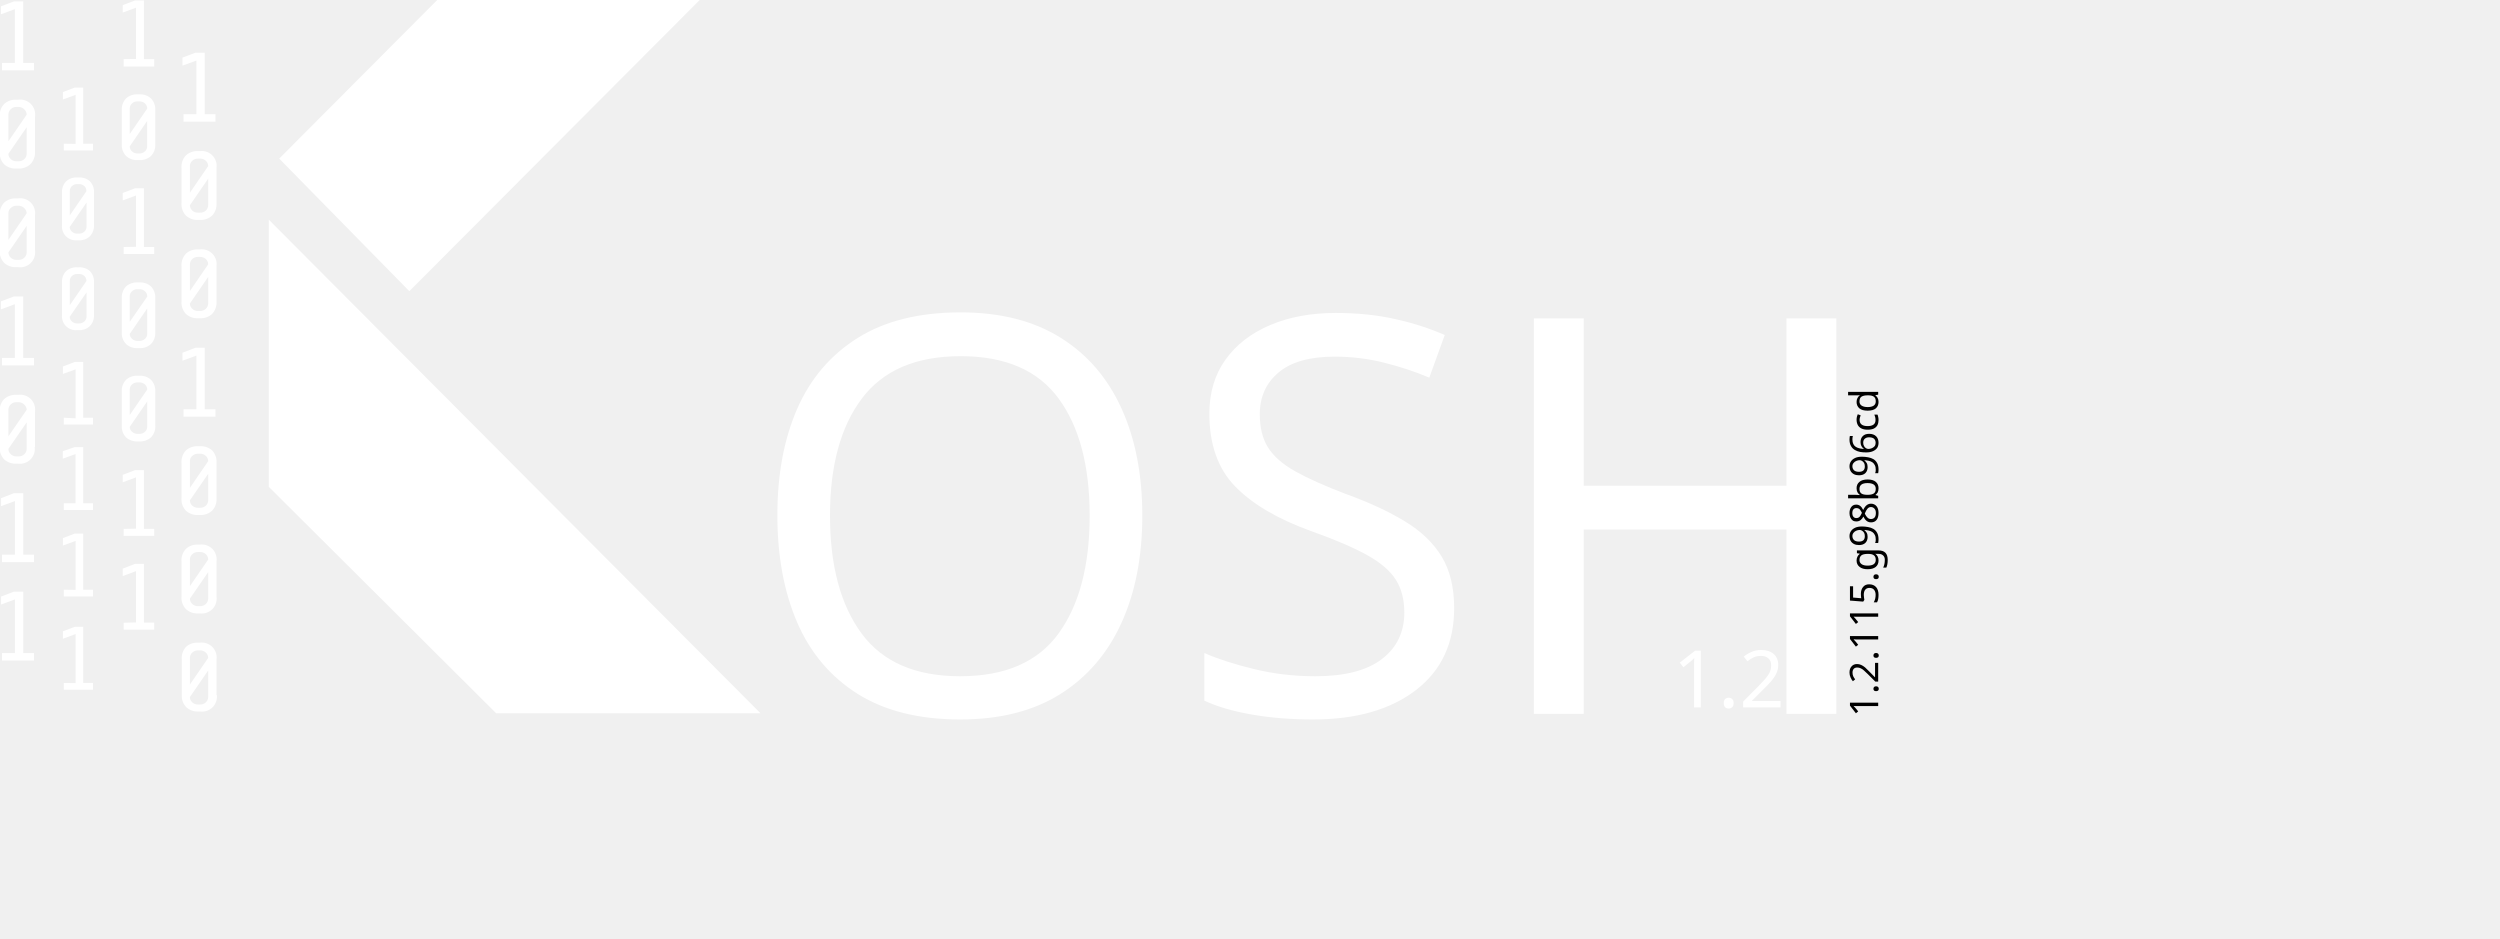
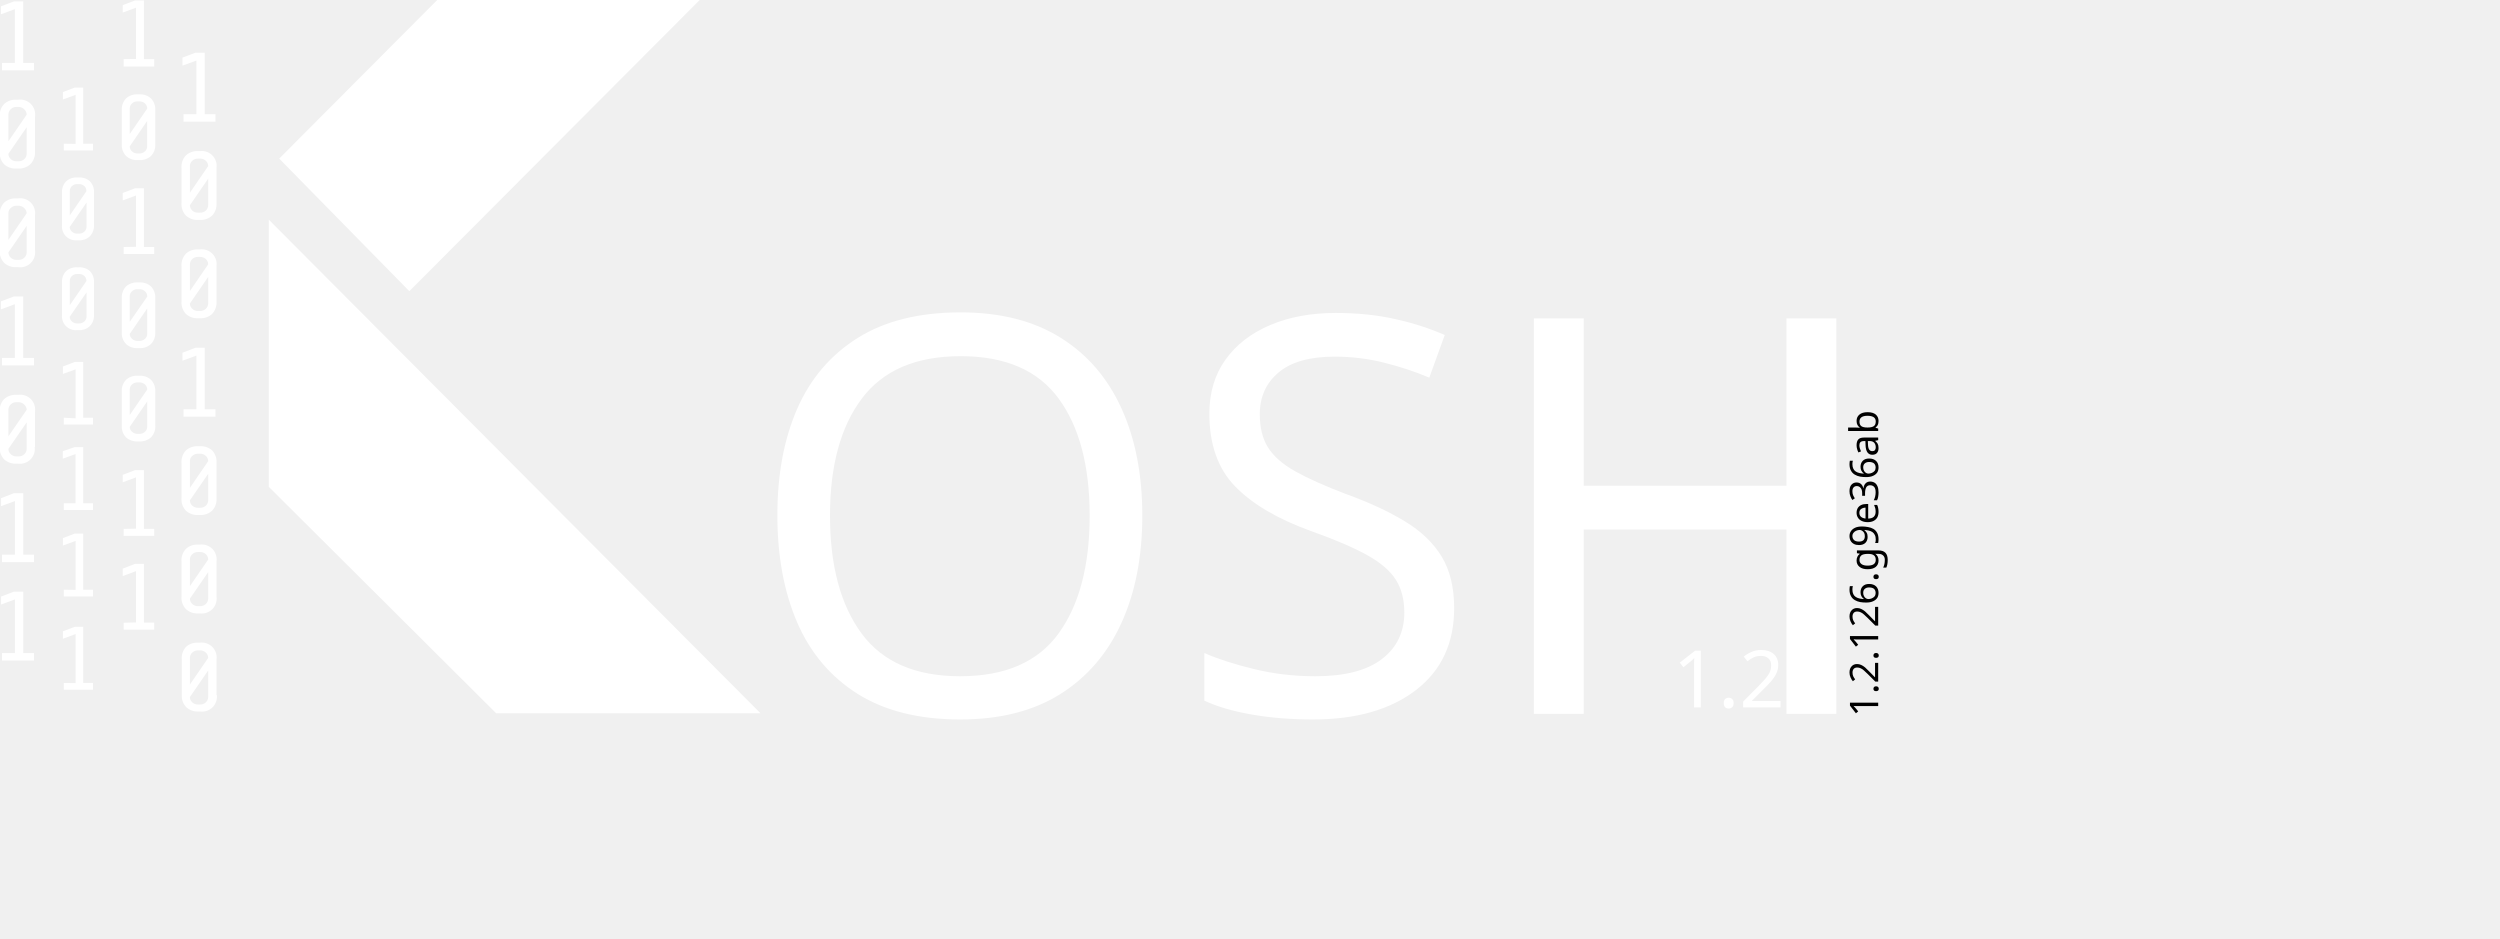
<svg xmlns="http://www.w3.org/2000/svg" id="Layer_1" data-name="Layer 1" viewBox="0 0 336.22 126.28" version="1.1">
  <defs id="defs5409">
    <style id="style5407">.cls-1{font-size:74.49px;font-family:BrandonGrotesque-Medium, Brandon Grotesque;font-weight:500;}.cls-1,.cls-2{fill:#fff;}</style>
  </defs>
  <text class="cls-1" transform="translate(100 96.01)" id="text5411">OSH</text>
  <polygon class="cls-2" points="55.05 39.16 94.1 0 58.8 0 37.55 21.33 55.05 39.16" id="polygon5419" />
  <polygon class="cls-2" points="36.15 29.54 36.15 65.47 66.73 95.93 102.28 95.93 36.15 29.54" id="polygon5421" />
  <path class="cls-2" d="M74.82,475.78v1h4.3v-1H77.67v-8.27H76.42l-1.74.66v1.07l1.87-.69v7.23Z" transform="translate(-74.55 -467.32)" id="path5423" />
  <path class="cls-2" d="M79.26,487.74V483A2,2,0,0,0,77,480.73h-.27a2.24,2.24,0,0,0-1.62.57,2.21,2.21,0,0,0-.6,1.68v4.76a2.23,2.23,0,0,0,.6,1.68,2.29,2.29,0,0,0,1.62.57H77a2.26,2.26,0,0,0,1.62-.57A2.23,2.23,0,0,0,79.26,487.74Zm-1.12-5-2.46,3.58v-3.58A1,1,0,0,1,76,482a1.07,1.07,0,0,1,.78-.3H77a1.09,1.09,0,0,1,.79.3A1,1,0,0,1,78.14,482.73ZM75.68,488l2.46-3.57V488a1,1,0,0,1-.31.71,1.09,1.09,0,0,1-.79.3h-.27a1.07,1.07,0,0,1-.78-.3A.93.93,0,0,1,75.68,488Z" transform="translate(-74.55 -467.32)" id="path5425" />
  <path class="cls-2" d="M79.26,501v-4.76A2,2,0,0,0,77,494h-.27a2.24,2.24,0,0,0-1.62.57,2.21,2.21,0,0,0-.6,1.68V501a2.2,2.2,0,0,0,.6,1.67,2.25,2.25,0,0,0,1.62.58H77A2,2,0,0,0,79.26,501Zm-1.12-5-2.46,3.58V496a.93.93,0,0,1,.31-.71,1.07,1.07,0,0,1,.78-.3H77a1.09,1.09,0,0,1,.79.3A1,1,0,0,1,78.14,496Zm-2.46,5.26,2.46-3.57v3.57a1,1,0,0,1-.31.71,1.09,1.09,0,0,1-.79.3h-.27a1.07,1.07,0,0,1-.78-.3A1,1,0,0,1,75.68,501.22Z" transform="translate(-74.55 -467.32)" id="path5427" />
  <path class="cls-2" d="M74.82,515.46v1h4.3v-1H77.67v-8.27H76.42l-1.74.66v1.07l1.87-.69v7.23Z" transform="translate(-74.55 -467.32)" id="path5429" />
  <path class="cls-2" d="M79.26,527.43v-4.76A2,2,0,0,0,77,520.42h-.27a2.24,2.24,0,0,0-1.62.57,2.21,2.21,0,0,0-.6,1.68v4.76a2.2,2.2,0,0,0,.6,1.67,2.25,2.25,0,0,0,1.62.58H77a2,2,0,0,0,2.22-2.25Zm-1.12-5L75.68,526v-3.58a1,1,0,0,1,.31-.71,1.07,1.07,0,0,1,.78-.3H77a1.09,1.09,0,0,1,.79.3A1,1,0,0,1,78.14,522.42Zm-2.46,5.26,2.46-3.57v3.57a1,1,0,0,1-.31.71,1.09,1.09,0,0,1-.79.3h-.27a1.07,1.07,0,0,1-.78-.3A.93.93,0,0,1,75.68,527.68Z" transform="translate(-74.55 -467.32)" id="path5431" />
  <path class="cls-2" d="M74.82,541.92v1h4.3v-1H77.68v-8.27H76.42l-1.73.67v1.07l1.87-.69v7.22Z" transform="translate(-74.55 -467.32)" id="path5433" />
  <path class="cls-2" d="M74.82,555.15v1h4.3v-1H77.68v-8.26H76.42l-1.73.66v1.07l1.87-.69v7.22Z" transform="translate(-74.55 -467.32)" id="path5435" />
  <path class="cls-2" d="M99.23,482.68v1h4.3v-1h-1.45v-8.27h-1.25l-1.74.66v1.08l1.87-.69v7.22Z" transform="translate(-74.55 -467.32)" id="path5437" />
  <path class="cls-2" d="M103.67,494.65v-4.76a2,2,0,0,0-2.22-2.25h-.27a2.24,2.24,0,0,0-1.62.57,2.21,2.21,0,0,0-.6,1.68v4.76a2.2,2.2,0,0,0,.6,1.67,2.28,2.28,0,0,0,1.62.58h.27a2.26,2.26,0,0,0,1.62-.58A2.2,2.2,0,0,0,103.67,494.65Zm-1.12-5-2.46,3.59v-3.59a.93.93,0,0,1,.31-.7,1.07,1.07,0,0,1,.78-.3h.27a1.09,1.09,0,0,1,.79.3A1,1,0,0,1,102.55,489.63Zm-2.46,5.27,2.46-3.57v3.57a1,1,0,0,1-.31.71,1.09,1.09,0,0,1-.79.29h-.27a1.06,1.06,0,0,1-.78-.29A1,1,0,0,1,100.09,494.9Z" transform="translate(-74.55 -467.32)" id="path5439" />
  <path class="cls-2" d="M103.67,507.87v-4.76a2,2,0,0,0-2.22-2.25h-.27a2.24,2.24,0,0,0-1.62.57,2.21,2.21,0,0,0-.6,1.68v4.76a2.23,2.23,0,0,0,.6,1.68,2.27,2.27,0,0,0,1.62.57h.27a2.26,2.26,0,0,0,1.62-.57A2.23,2.23,0,0,0,103.67,507.87Zm-1.12-5-2.46,3.59v-3.59a1,1,0,0,1,.31-.71,1.11,1.11,0,0,1,.78-.29h.27a1.13,1.13,0,0,1,.79.29A1,1,0,0,1,102.55,502.86Zm-2.46,5.27,2.46-3.58v3.58a1,1,0,0,1-.31.7,1.09,1.09,0,0,1-.79.3h-.27a1.07,1.07,0,0,1-.78-.3A.91.91,0,0,1,100.09,508.13Z" transform="translate(-74.55 -467.32)" id="path5441" />
  <path class="cls-2" d="M99.23,522.36v1h4.3v-1h-1.45v-8.27h-1.25l-1.74.67v1.07l1.87-.69v7.22Z" transform="translate(-74.55 -467.32)" id="path5443" />
  <path class="cls-2" d="M103.67,534.34v-4.77a2.24,2.24,0,0,0-.59-1.68,2.3,2.3,0,0,0-1.63-.56h-.27a2.28,2.28,0,0,0-1.62.56,2.21,2.21,0,0,0-.6,1.68v4.77a2.2,2.2,0,0,0,.6,1.67,2.27,2.27,0,0,0,1.62.57h.27a2.26,2.26,0,0,0,1.62-.57A2.2,2.2,0,0,0,103.67,534.34Zm-1.12-5-2.46,3.59v-3.59a.91.91,0,0,1,.31-.7,1.07,1.07,0,0,1,.78-.3h.27a1.09,1.09,0,0,1,.79.3A1,1,0,0,1,102.55,529.32Zm-2.46,5.27,2.46-3.57v3.57a1,1,0,0,1-.31.71,1.13,1.13,0,0,1-.79.29h-.27a1.11,1.11,0,0,1-.78-.29A1,1,0,0,1,100.09,534.59Z" transform="translate(-74.55 -467.32)" id="path5445" />
  <path class="cls-2" d="M103.67,547.57v-4.76a2,2,0,0,0-2.22-2.25h-.27a2.24,2.24,0,0,0-1.62.57,2.21,2.21,0,0,0-.6,1.68v4.76a2.2,2.2,0,0,0,.6,1.67,2.23,2.23,0,0,0,1.62.58h.27a2,2,0,0,0,2.22-2.25Zm-1.12-5-2.46,3.58v-3.58a.93.93,0,0,1,.31-.71,1.07,1.07,0,0,1,.78-.3h.27a1.09,1.09,0,0,1,.79.3A1,1,0,0,1,102.55,542.56Zm-2.46,5.26,2.46-3.57v3.57a1,1,0,0,1-.31.71,1.09,1.09,0,0,1-.79.3h-.27a1.07,1.07,0,0,1-.78-.3A1,1,0,0,1,100.09,547.82Z" transform="translate(-74.55 -467.32)" id="path5447" />
  <path class="cls-2" d="M103.67,560.8V556a2,2,0,0,0-2.22-2.25h-.27a2.24,2.24,0,0,0-1.62.57A2.21,2.21,0,0,0,99,556v4.76a2.2,2.2,0,0,0,.6,1.67,2.23,2.23,0,0,0,1.62.58h.27a2,2,0,0,0,2.22-2.25Zm-1.12-5-2.46,3.58v-3.58a.93.93,0,0,1,.31-.71,1.07,1.07,0,0,1,.78-.3h.27a1.09,1.09,0,0,1,.79.3A1,1,0,0,1,102.55,555.79Zm-2.46,5.26,2.46-3.57v3.57a1,1,0,0,1-.31.71,1.09,1.09,0,0,1-.79.3h-.27a1.07,1.07,0,0,1-.78-.3A.93.93,0,0,1,100.09,561.05Z" transform="translate(-74.55 -467.32)" id="path5449" />
  <path class="cls-2" d="M91.18,475.27v1h4.11v-1H93.91v-7.89h-1.2l-1.65.63v1l1.78-.66v6.9Z" transform="translate(-74.55 -467.32)" id="path5451" />
  <path class="cls-2" d="M95.43,486.71v-4.55a2.1,2.1,0,0,0-.57-1.6,2.13,2.13,0,0,0-1.55-.55h-.26a2.13,2.13,0,0,0-1.55.55,2.1,2.1,0,0,0-.57,1.6v4.55a2.06,2.06,0,0,0,.58,1.59,2.12,2.12,0,0,0,1.54.55h.26a2.12,2.12,0,0,0,1.54-.55A2.06,2.06,0,0,0,95.43,486.71Zm-1.08-4.79L92,485.34v-3.42a.9.9,0,0,1,.29-.68,1,1,0,0,1,.75-.28h.26a1,1,0,0,1,.75.28A.9.9,0,0,1,94.35,481.92ZM92,487l2.34-3.41V487a.88.88,0,0,1-.29.67,1.05,1.05,0,0,1-.75.29h-.26a1.05,1.05,0,0,1-.75-.29A.88.88,0,0,1,92,487Z" transform="translate(-74.55 -467.32)" id="path5453" />
  <path class="cls-2" d="M91.18,500.54v.94h4.11v-.94H93.91v-7.9h-1.2l-1.65.63v1l1.78-.66v6.9Z" transform="translate(-74.55 -467.32)" id="path5455" />
  <path class="cls-2" d="M95.43,512v-4.55a2.14,2.14,0,0,0-.57-1.61,2.17,2.17,0,0,0-1.55-.54h-.26a2.17,2.17,0,0,0-1.55.54,2.14,2.14,0,0,0-.57,1.61V512a2.06,2.06,0,0,0,.58,1.59,2.12,2.12,0,0,0,1.54.55h.26a2.12,2.12,0,0,0,1.54-.55A2.06,2.06,0,0,0,95.43,512Zm-1.08-4.79L92,510.6v-3.42a.9.9,0,0,1,.29-.68,1,1,0,0,1,.75-.28h.26a1,1,0,0,1,.75.28A.9.9,0,0,1,94.35,507.18Zm-2.34,5,2.34-3.41v3.41a.88.88,0,0,1-.29.67,1.05,1.05,0,0,1-.75.29h-.26a1.05,1.05,0,0,1-.75-.29A.88.88,0,0,1,92,512.21Z" transform="translate(-74.55 -467.32)" id="path5457" />
  <path class="cls-2" d="M91.18,538.45v.94h4.11v-.94H93.91v-7.9h-1.2l-1.65.63v1l1.78-.66v6.9Z" transform="translate(-74.55 -467.32)" id="path5459" />
  <path class="cls-2" d="M95.43,524.5V520a2.1,2.1,0,0,0-.57-1.6,2.13,2.13,0,0,0-1.55-.55h-.26a2.13,2.13,0,0,0-1.55.55,2.1,2.1,0,0,0-.57,1.6v4.55a2.09,2.09,0,0,0,.58,1.6,2.16,2.16,0,0,0,1.54.54h.26a2.16,2.16,0,0,0,1.54-.54A2.09,2.09,0,0,0,95.43,524.5Zm-1.08-4.79L92,523.13v-3.42a.9.9,0,0,1,.29-.68,1.09,1.09,0,0,1,.75-.28h.26a1.09,1.09,0,0,1,.75.28A.9.9,0,0,1,94.35,519.71Zm-2.34,5,2.34-3.41v3.41a.88.88,0,0,1-.29.67,1.05,1.05,0,0,1-.75.29h-.26a1.05,1.05,0,0,1-.75-.29A.88.88,0,0,1,92,524.74Z" transform="translate(-74.55 -467.32)" id="path5461" />
  <path class="cls-2" d="M91.18,551.07V552h4.11v-.95H93.91v-7.9h-1.2l-1.65.64v1l1.78-.66v6.9Z" transform="translate(-74.55 -467.32)" id="path5463" />
  <path class="cls-2" d="M83.13,486.65v.91h3.93v-.91H85.74V479.1H84.6l-1.59.6v1l1.71-.63v6.6Z" transform="translate(-74.55 -467.32)" id="path5465" />
  <path class="cls-2" d="M87.19,497.59v-4.35a2,2,0,0,0-.54-1.53,2,2,0,0,0-1.49-.52h-.24a2,2,0,0,0-1.48.52,2,2,0,0,0-.55,1.53v4.35a1.86,1.86,0,0,0,2,2.05h.24a2,2,0,0,0,1.48-.52A2,2,0,0,0,87.19,497.59Zm-1-4.58-2.25,3.27V493a.88.88,0,0,1,.28-.65,1,1,0,0,1,.72-.27h.24a1,1,0,0,1,.72.27A.89.89,0,0,1,86.17,493Zm-2.25,4.81,2.25-3.26v3.26a.89.89,0,0,1-.29.65,1,1,0,0,1-.72.27h-.24a1,1,0,0,1-.72-.27A.88.88,0,0,1,83.92,497.82Z" transform="translate(-74.55 -467.32)" id="path5467" />
  <path class="cls-2" d="M83.13,535v.91h3.93V535H85.74v-7.55H84.6L83,528v1l1.71-.62V535Z" transform="translate(-74.55 -467.32)" id="path5469" />
  <path class="cls-2" d="M83.13,559.17v.91h3.93v-.91H85.74v-7.55H84.6l-1.59.6v1l1.71-.63v6.6Z" transform="translate(-74.55 -467.32)" id="path5471" />
  <path class="cls-2" d="M83.13,523.5v.91h3.93v-.91H85.74V516H84.6l-1.59.61v1l1.71-.62v6.59Z" transform="translate(-74.55 -467.32)" id="path5473" />
  <path class="cls-2" d="M87.19,509.67v-4.35a2,2,0,0,0-.54-1.53,2,2,0,0,0-1.49-.52h-.24a2,2,0,0,0-1.48.52,2,2,0,0,0-.55,1.53v4.35a1.86,1.86,0,0,0,2,2.05h.24a2,2,0,0,0,1.48-.52A2,2,0,0,0,87.19,509.67Zm-1-4.58-2.25,3.27v-3.27a.88.88,0,0,1,.28-.65,1,1,0,0,1,.72-.27h.24a1,1,0,0,1,.72.27A.89.89,0,0,1,86.17,505.09Zm-2.25,4.81,2.25-3.26v3.26a.89.89,0,0,1-.29.65,1,1,0,0,1-.72.27h-.24a1,1,0,0,1-.72-.27A.88.88,0,0,1,83.92,509.9Z" transform="translate(-74.55 -467.32)" id="path5475" />
  <path class="cls-2" d="M83.13,546.63v.91h3.93v-.91H85.74v-7.55H84.6l-1.59.61v1l1.71-.63v6.59Z" transform="translate(-74.55 -467.32)" id="path5477" />
  <text xml:space="preserve" style="font-style:normal;font-weight:normal;font-size:40px;line-height:1.25;font-family:sans-serif;letter-spacing:0px;word-spacing:0px;fill:#d40000;fill-opacity:0;stroke:none" x="224.957" y="95.133" id="text4318">
    <tspan id="tspan4316" x="224.957" y="95.133" style="font-style:normal;font-variant:normal;font-weight:normal;font-stretch:normal;font-size:10.667px;font-family:sans-serif;-inkscape-font-specification:'sans-serif, Normal';font-variant-ligatures:normal;font-variant-caps:normal;font-variant-numeric:normal;font-feature-settings:normal;text-align:start;writing-mode:lr-tb;text-anchor:start;fill:#ffffff;fill-opacity:1">1.2</tspan>
  </text>
  <text xml:space="preserve" style="font-style:normal;font-weight:normal;font-size:40px;line-height:1.25;font-family:sans-serif;letter-spacing:0px;word-spacing:0px;fill:#000000;fill-opacity:1;stroke:none" x="-96.395" y="252.59" id="text4402" transform="rotate(-90)">
-     <tspan id="tspan4400" x="-96.395" y="252.59" style="font-style:normal;font-variant:normal;font-weight:normal;font-stretch:normal;font-size:5.333px;font-family:sans-serif;-inkscape-font-specification:'sans-serif, Normal';font-variant-ligatures:normal;font-variant-caps:normal;font-variant-numeric:normal;font-feature-settings:normal;text-align:start;writing-mode:lr-tb;text-anchor:start;fill:#000000">1.2.115.g98b96cd </tspan>
+     <tspan id="tspan4400" x="-96.395" y="252.59" style="font-style:normal;font-variant:normal;font-weight:normal;font-stretch:normal;font-size:5.333px;font-family:sans-serif;-inkscape-font-specification:'sans-serif, Normal';font-variant-ligatures:normal;font-variant-caps:normal;font-variant-numeric:normal;font-feature-settings:normal;text-align:start;writing-mode:lr-tb;text-anchor:start;fill:#000000">1.2.126.g9e36ab</tspan>
  </text>
</svg>
